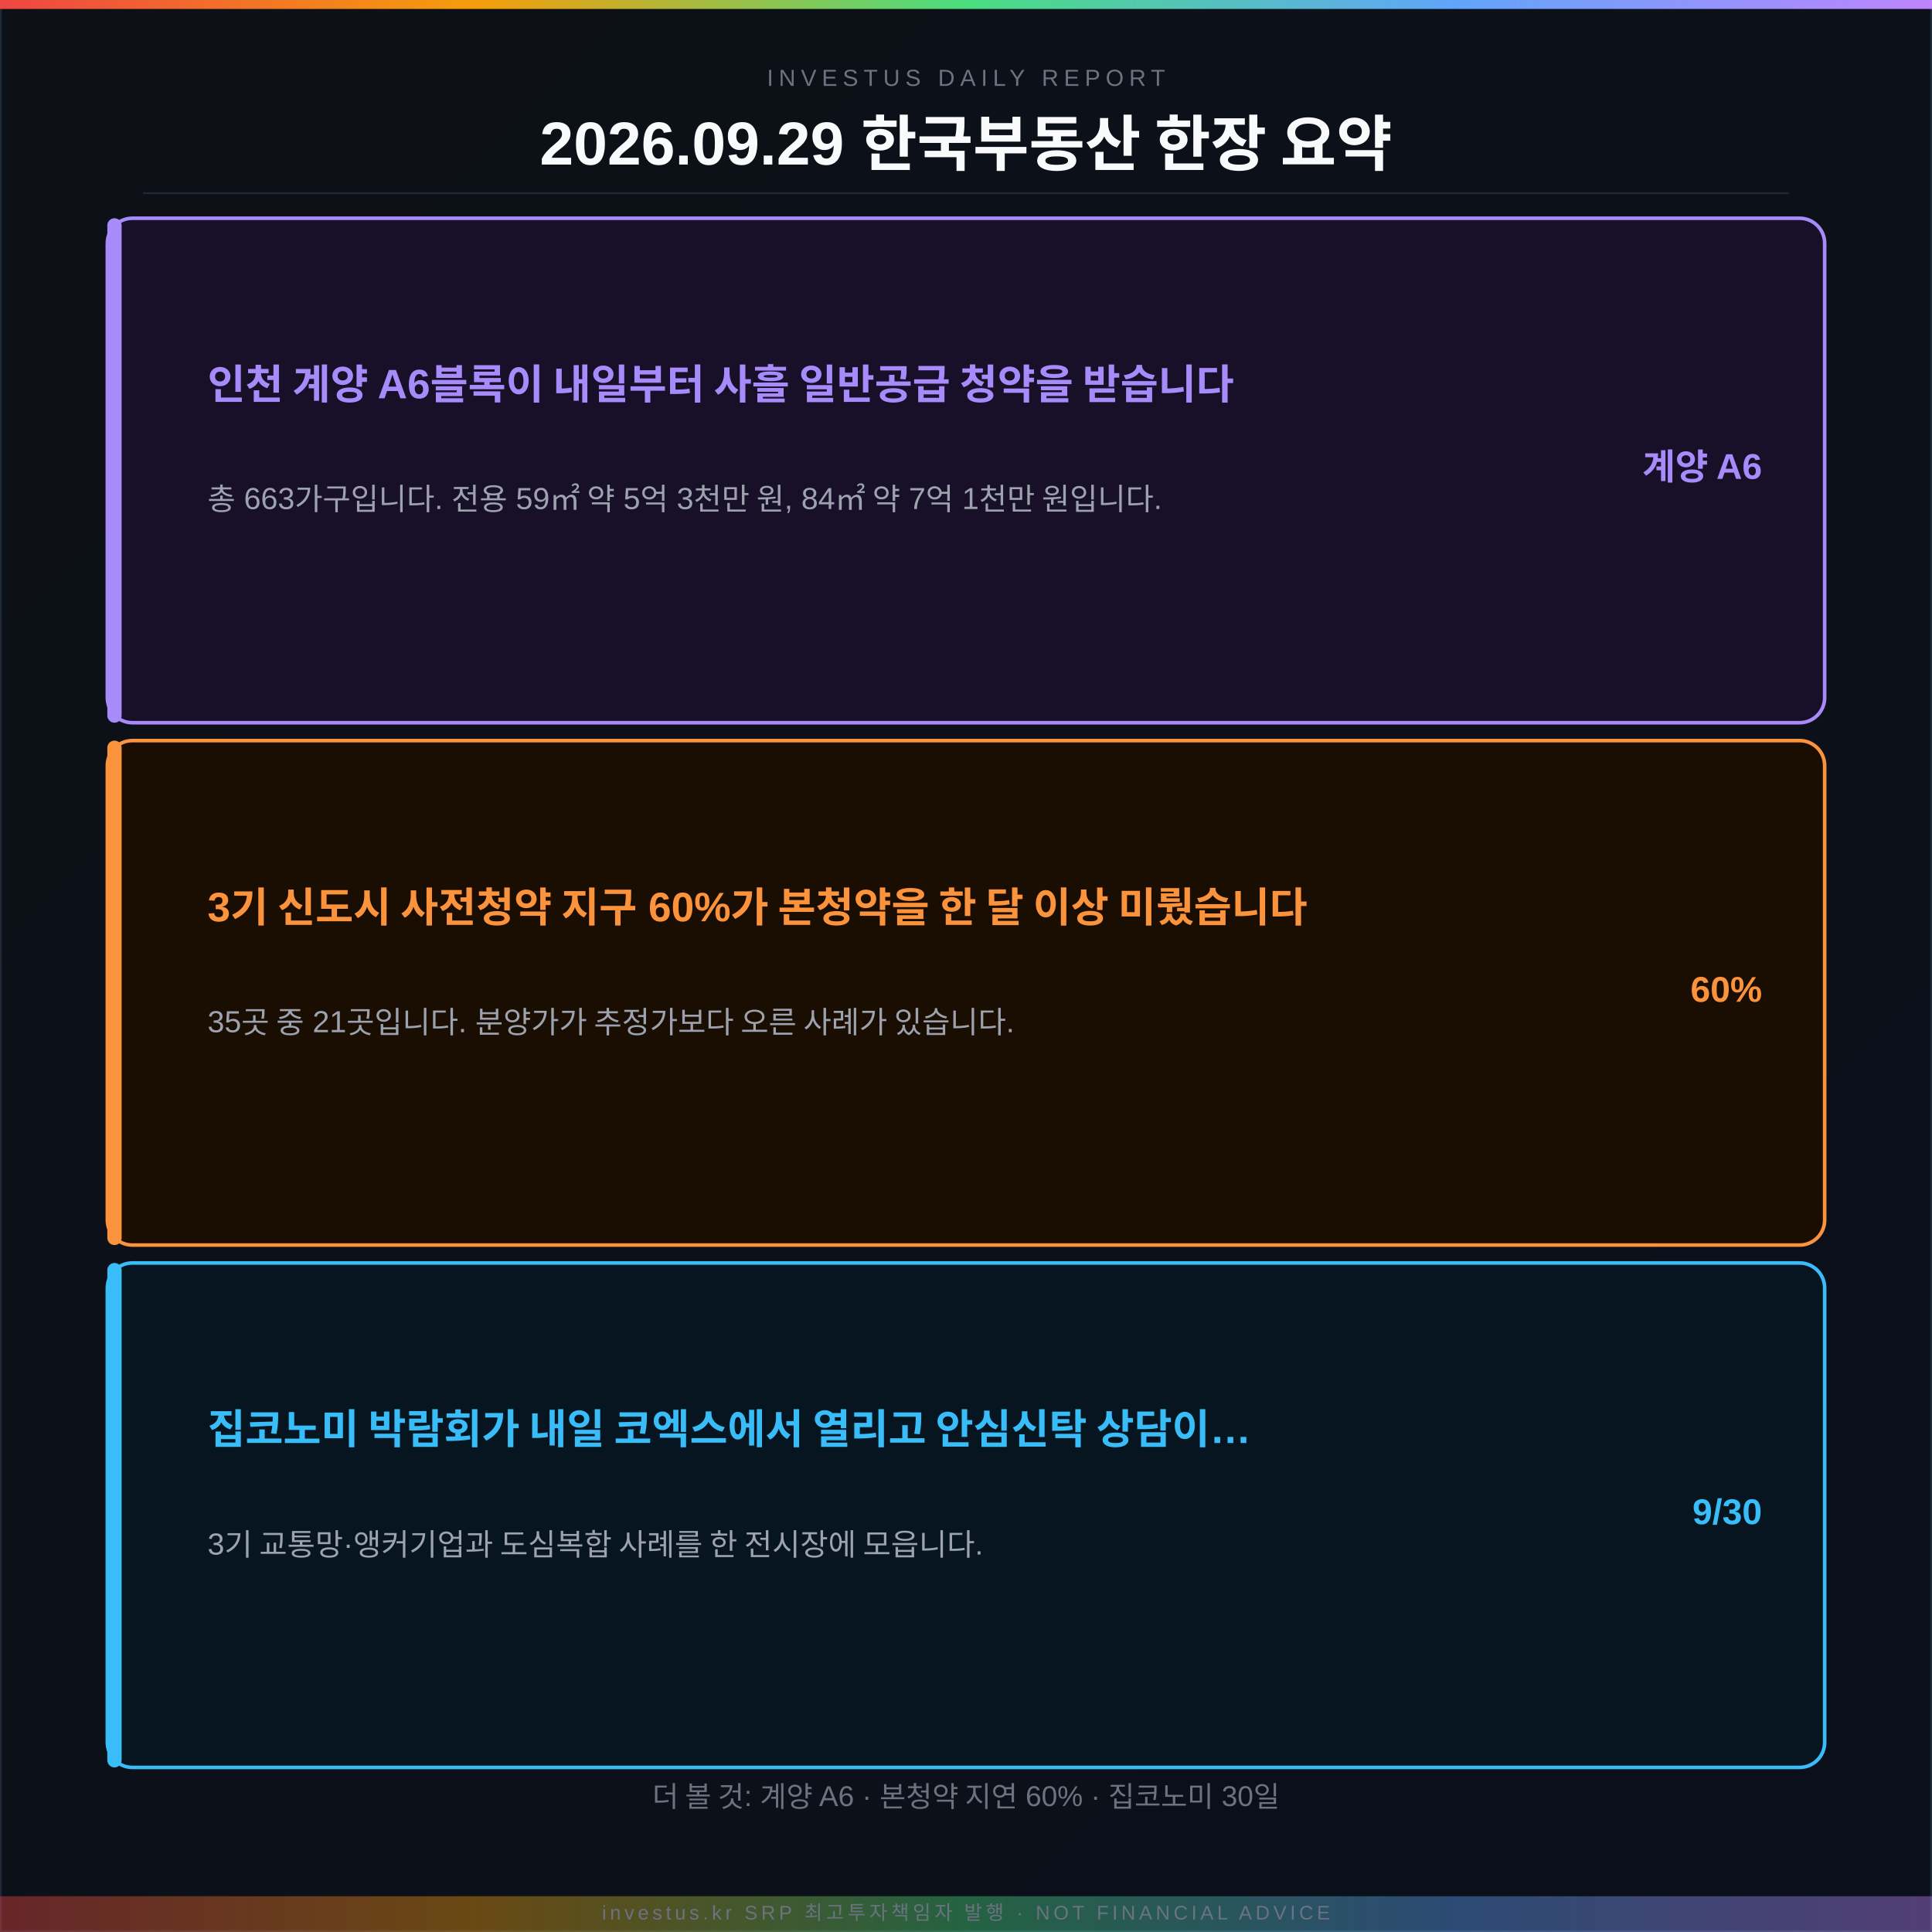
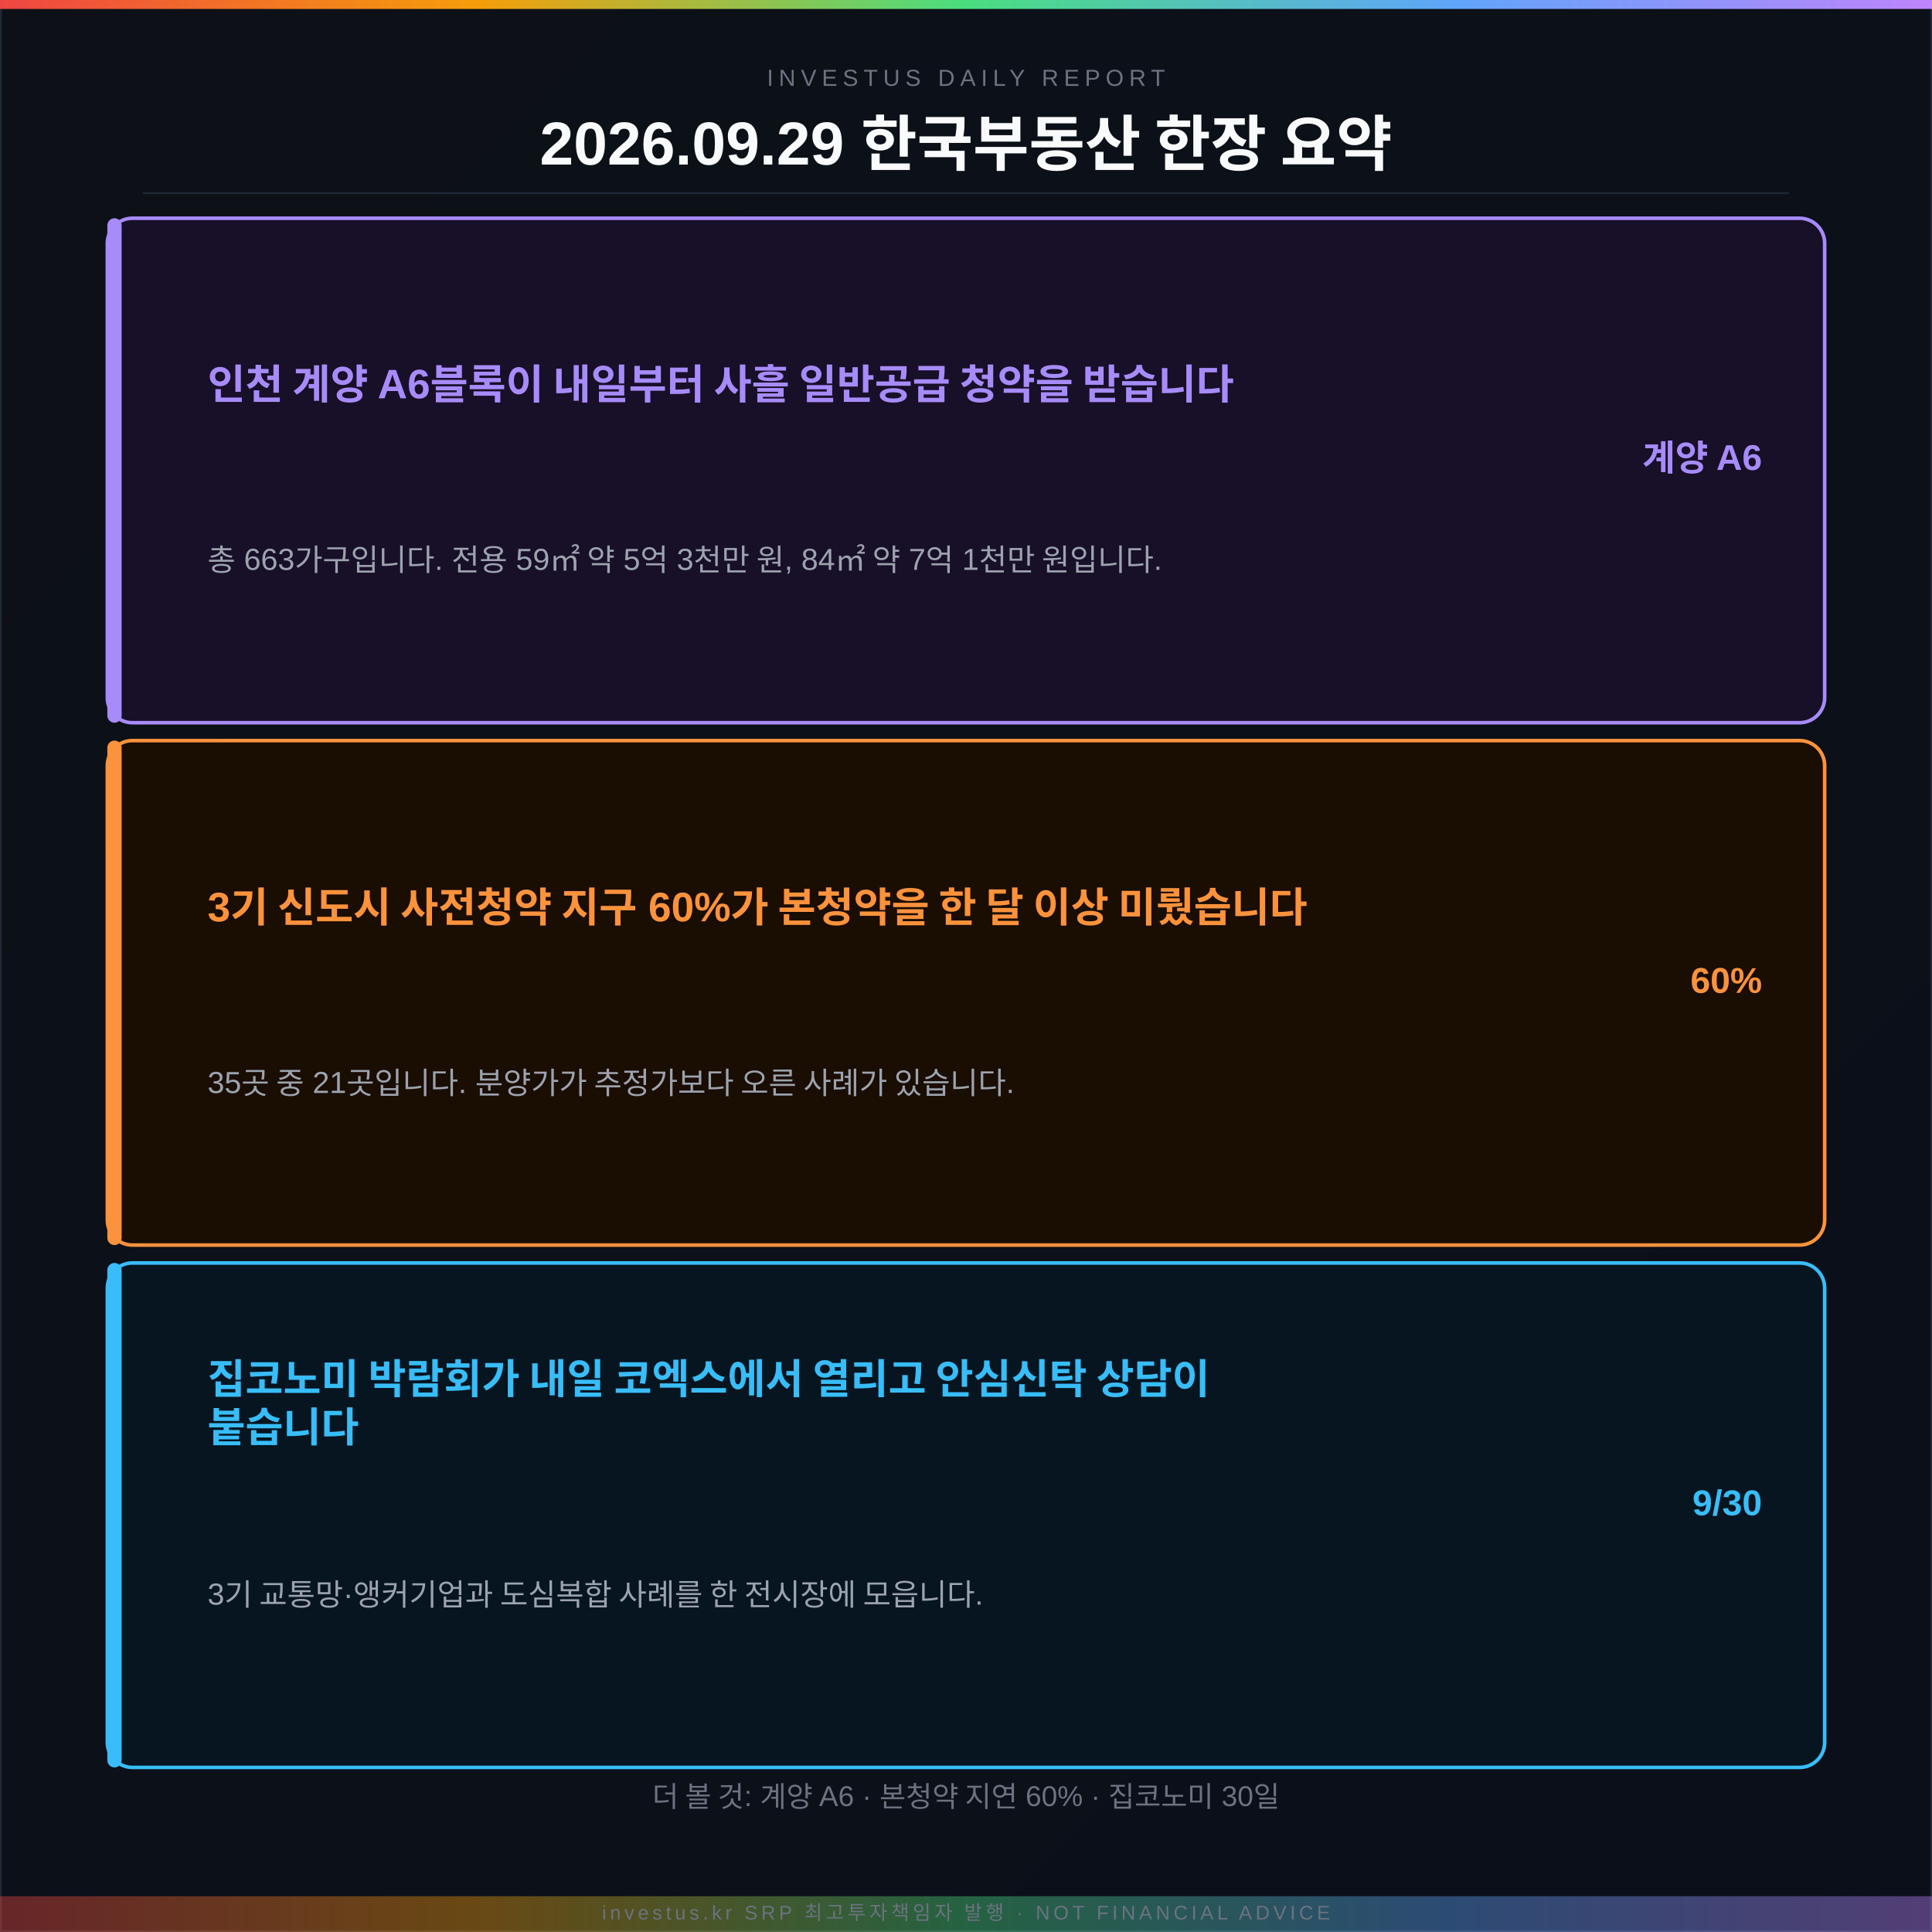
<svg xmlns="http://www.w3.org/2000/svg" viewBox="0 0 1080 1080" width="1080" height="1080">
  <defs>
    <linearGradient id="bg" x1="0%" y1="0%" x2="100%" y2="100%">
      <stop offset="0%" style="stop-color:#0d1117" />
      <stop offset="100%" style="stop-color:#0a0f1a" />
    </linearGradient>
    <linearGradient id="flow" x1="0%" y1="0%" x2="100%" y2="0%">
      <stop offset="0%" style="stop-color:#ef4444" />
      <stop offset="25%" style="stop-color:#f59e0b" />
      <stop offset="50%" style="stop-color:#4ade80" />
      <stop offset="75%" style="stop-color:#60a5fa" />
      <stop offset="100%" style="stop-color:#c084fc" />
    </linearGradient>
  </defs>
  <rect width="1080" height="1080" fill="url(#bg)" />
  <rect width="1080" height="1080" fill="none" stroke="#1f2937" stroke-width="2" />
  <rect x="0" y="0" width="1080" height="5" fill="url(#flow)" />
  <text x="540" y="48" font-family="Arial" font-size="13" fill="#6b7280" text-anchor="middle" letter-spacing="3">INVESTUS DAILY REPORT</text>
  <text x="540" y="92" font-family="Arial Black,Arial" font-size="34" font-weight="900" fill="#f9fafb" text-anchor="middle">2026.09.29 한국부동산 한장 요약</text>
  <line x1="80" y1="108" x2="1000" y2="108" stroke="#1f2937" stroke-width="1" />
  <rect x="60" y="122" width="960" height="282" rx="14" fill="#180f28" stroke="#a78bfa" stroke-width="2" />
  <rect x="60" y="122" width="8" height="282" rx="4" fill="#a78bfa" />
  <text x="116" y="223" font-family="Arial Black,Arial" font-size="23" font-weight="900" fill="#a78bfa">인천 계양 A6블록이 내일부터 사흘 일반공급 청약을 받습니다</text>
-   <text x="116" y="285" font-family="Arial" font-size="17" fill="#9ca3af">총 663가구입니다. 전용 59㎡ 약 5억 3천만 원, 84㎡ 약 7억 1천만 원입니다.</text>
-   <text x="985" y="268" font-family="Arial Black,Arial" font-size="20" font-weight="900" fill="#a78bfa" text-anchor="end">계양 A6</text>
+   <text x="116" y="319" font-family="Arial" font-size="17" fill="#9ca3af">총 663가구입니다. 전용 59㎡ 약 5억 3천만 원, 84㎡ 약 7억 1천만 원입니다.</text>
+   <text x="985" y="263" font-family="Arial Black,Arial" font-size="20" font-weight="900" fill="#a78bfa" text-anchor="end">계양 A6</text>
  <rect x="60" y="414" width="960" height="282" rx="14" fill="#1a0d02" stroke="#fb923c" stroke-width="2" />
  <rect x="60" y="414" width="8" height="282" rx="4" fill="#fb923c" />
  <text x="116" y="515" font-family="Arial Black,Arial" font-size="23" font-weight="900" fill="#fb923c">3기 신도시 사전청약 지구 60%가 본청약을 한 달 이상 미뤘습니다</text>
-   <text x="116" y="577" font-family="Arial" font-size="17" fill="#9ca3af">35곳 중 21곳입니다. 분양가가 추정가보다 오른 사례가 있습니다.</text>
-   <text x="985" y="560" font-family="Arial Black,Arial" font-size="20" font-weight="900" fill="#fb923c" text-anchor="end">60%</text>
+   <text x="116" y="611" font-family="Arial" font-size="17" fill="#9ca3af">35곳 중 21곳입니다. 분양가가 추정가보다 오른 사례가 있습니다.</text>
+   <text x="985" y="555" font-family="Arial Black,Arial" font-size="20" font-weight="900" fill="#fb923c" text-anchor="end">60%</text>
  <rect x="60" y="706" width="960" height="282" rx="14" fill="#061520" stroke="#38bdf8" stroke-width="2" />
  <rect x="60" y="706" width="8" height="282" rx="4" fill="#38bdf8" />
-   <text x="116" y="807" font-family="Arial Black,Arial" font-size="23" font-weight="900" fill="#38bdf8">집코노미 박람회가 내일 코엑스에서 열리고 안심신탁 상담이…</text>
-   <text x="116" y="869" font-family="Arial" font-size="17" fill="#9ca3af">3기 교통망·앵커기업과 도심복합 사례를 한 전시장에 모읍니다.</text>
-   <text x="985" y="852" font-family="Arial Black,Arial" font-size="20" font-weight="900" fill="#38bdf8" text-anchor="end">9/30</text>
+   <text x="116" y="779" font-family="Arial Black,Arial" font-size="23" font-weight="900" fill="#38bdf8">집코노미 박람회가 내일 코엑스에서 열리고 안심신탁 상담이</text>
+   <text x="116" y="806" font-family="Arial Black,Arial" font-size="23" font-weight="900" fill="#38bdf8">붙습니다</text>
+   <text x="116" y="897" font-family="Arial" font-size="17" fill="#9ca3af">3기 교통망·앵커기업과 도심복합 사례를 한 전시장에 모읍니다.</text>
+   <text x="985" y="847" font-family="Arial Black,Arial" font-size="20" font-weight="900" fill="#38bdf8" text-anchor="end">9/30</text>
  <text x="540" y="1010" font-family="Arial" font-size="16" fill="#6b7280" text-anchor="middle">더 볼 것: 계양 A6 · 본청약 지연 60% · 집코노미 30일</text>
  <rect x="0" y="1060" width="1080" height="20" fill="url(#flow)" opacity=".4" />
  <text x="540" y="1073" font-family="Arial" font-size="11" fill="#6b7280" text-anchor="middle" letter-spacing="2">investus.kr SRP 최고투자책임자 발행 · NOT FINANCIAL ADVICE</text>
</svg>
